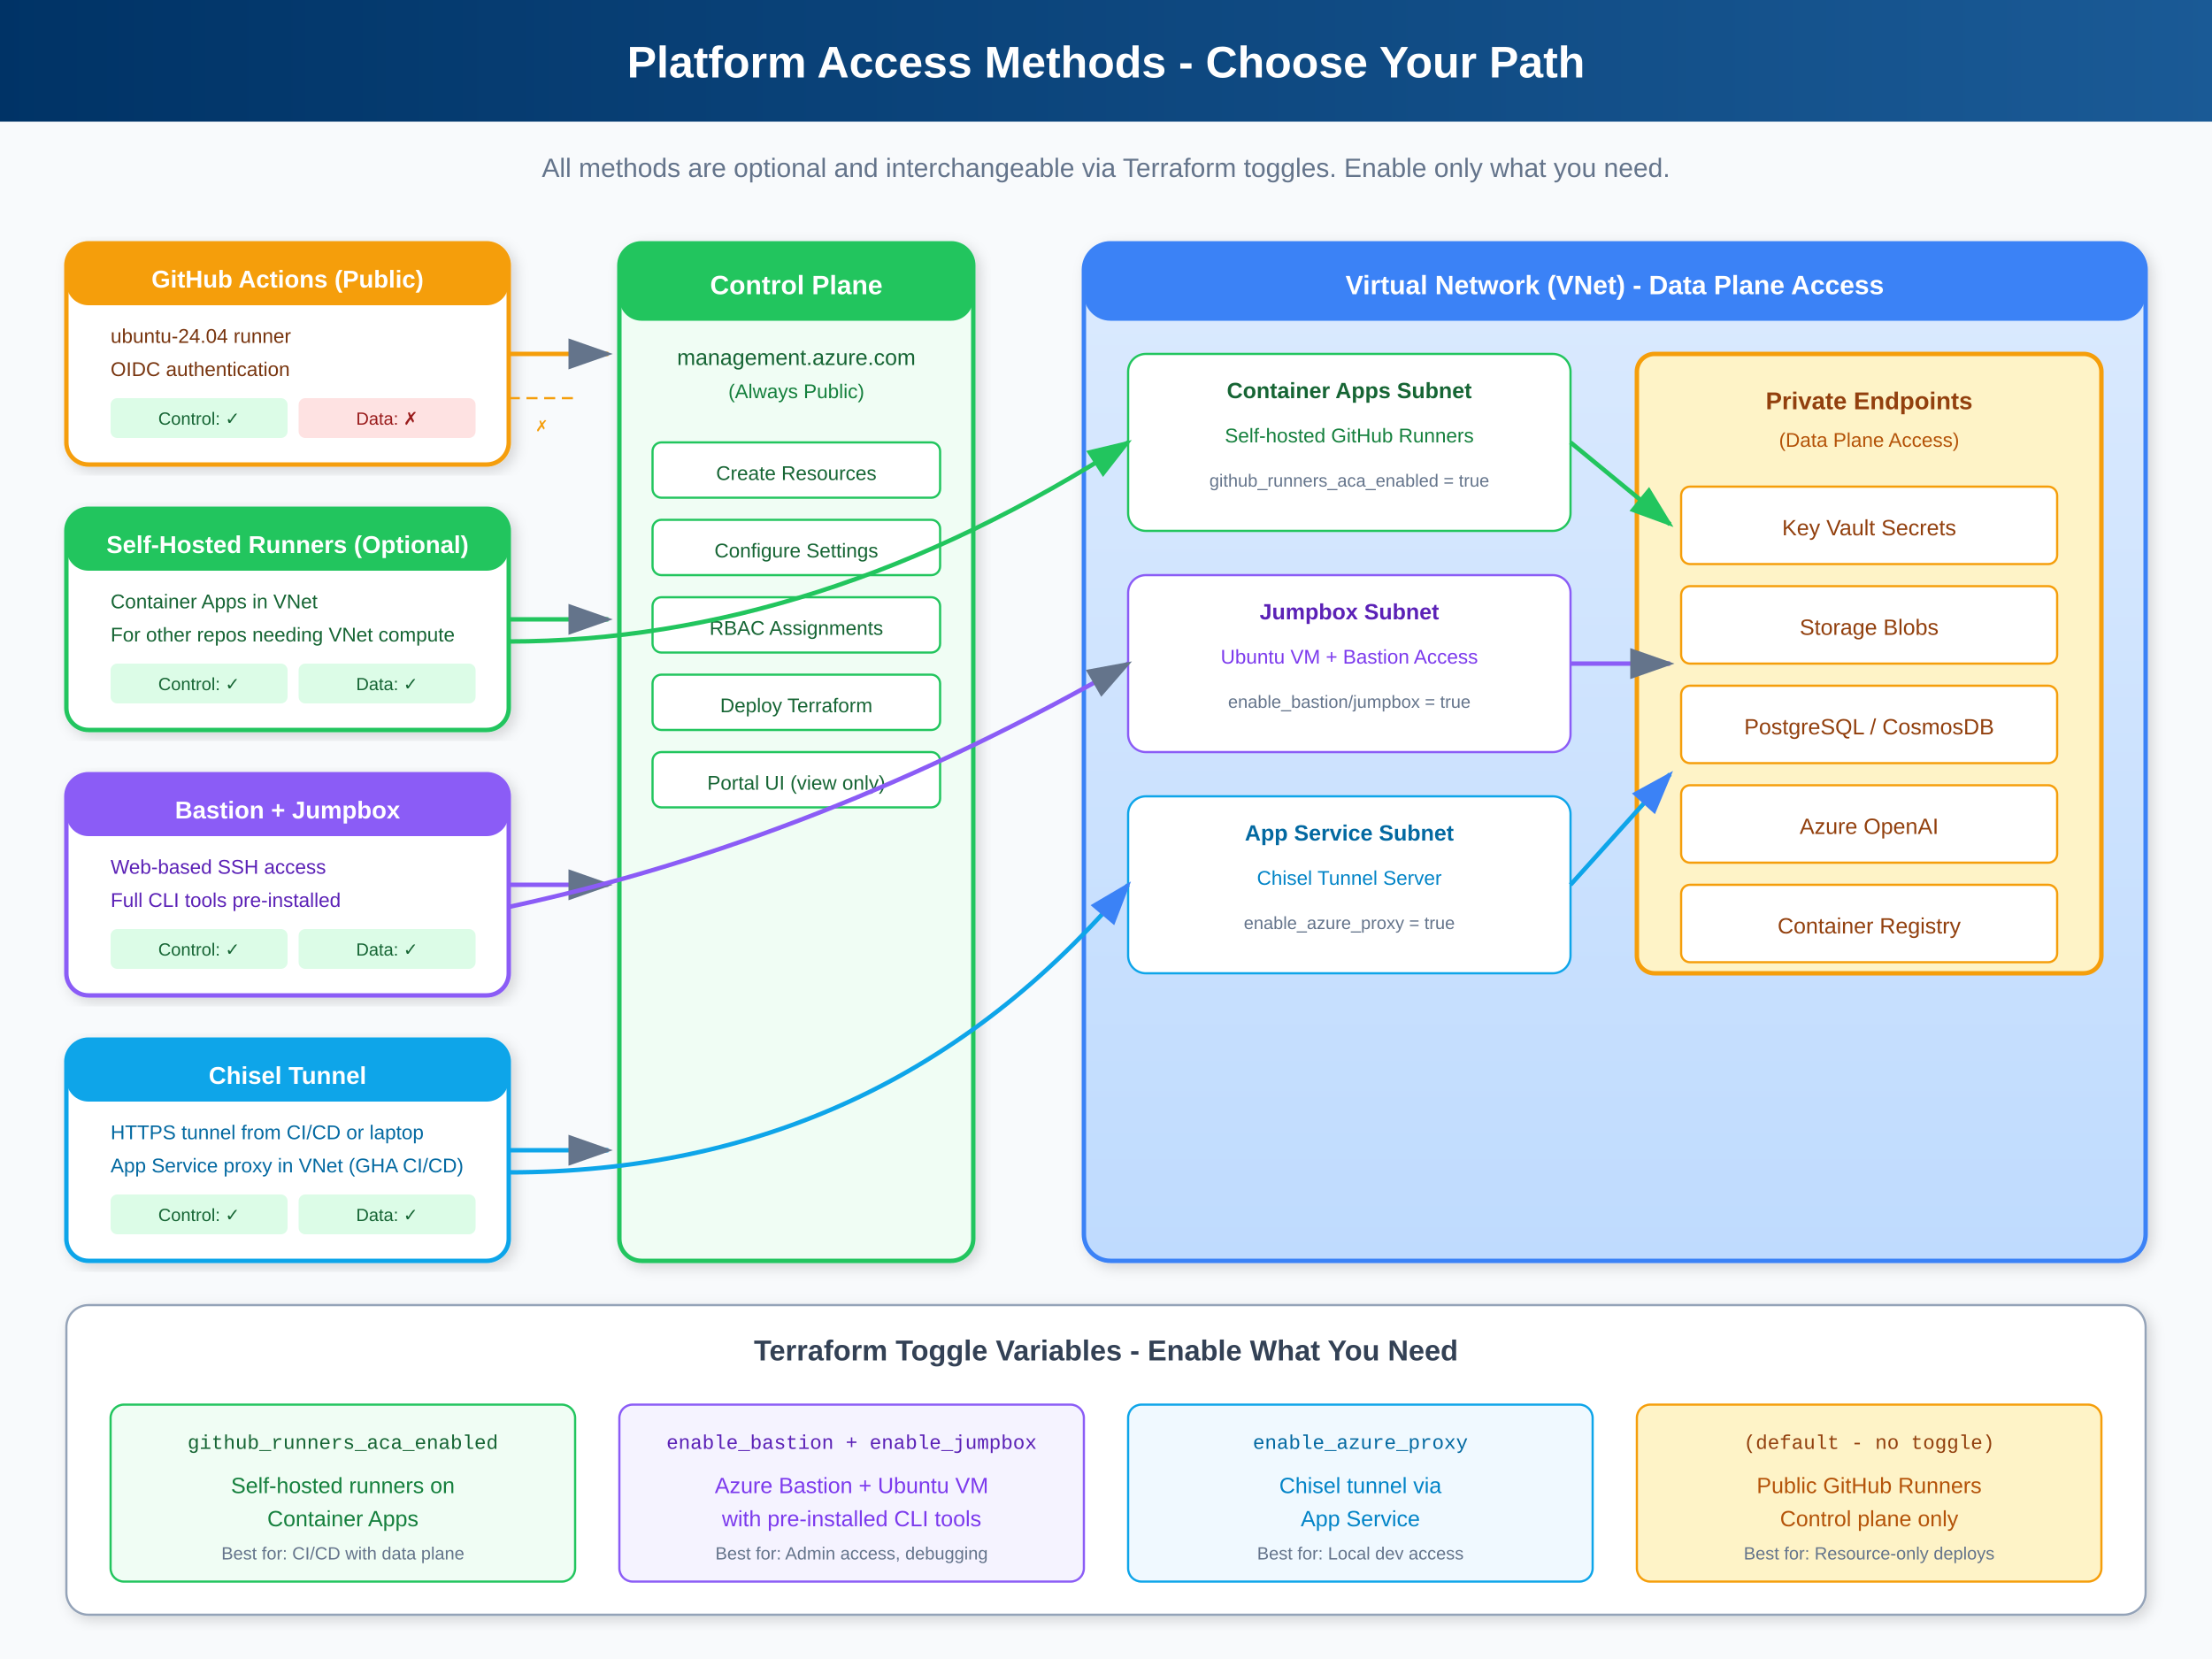
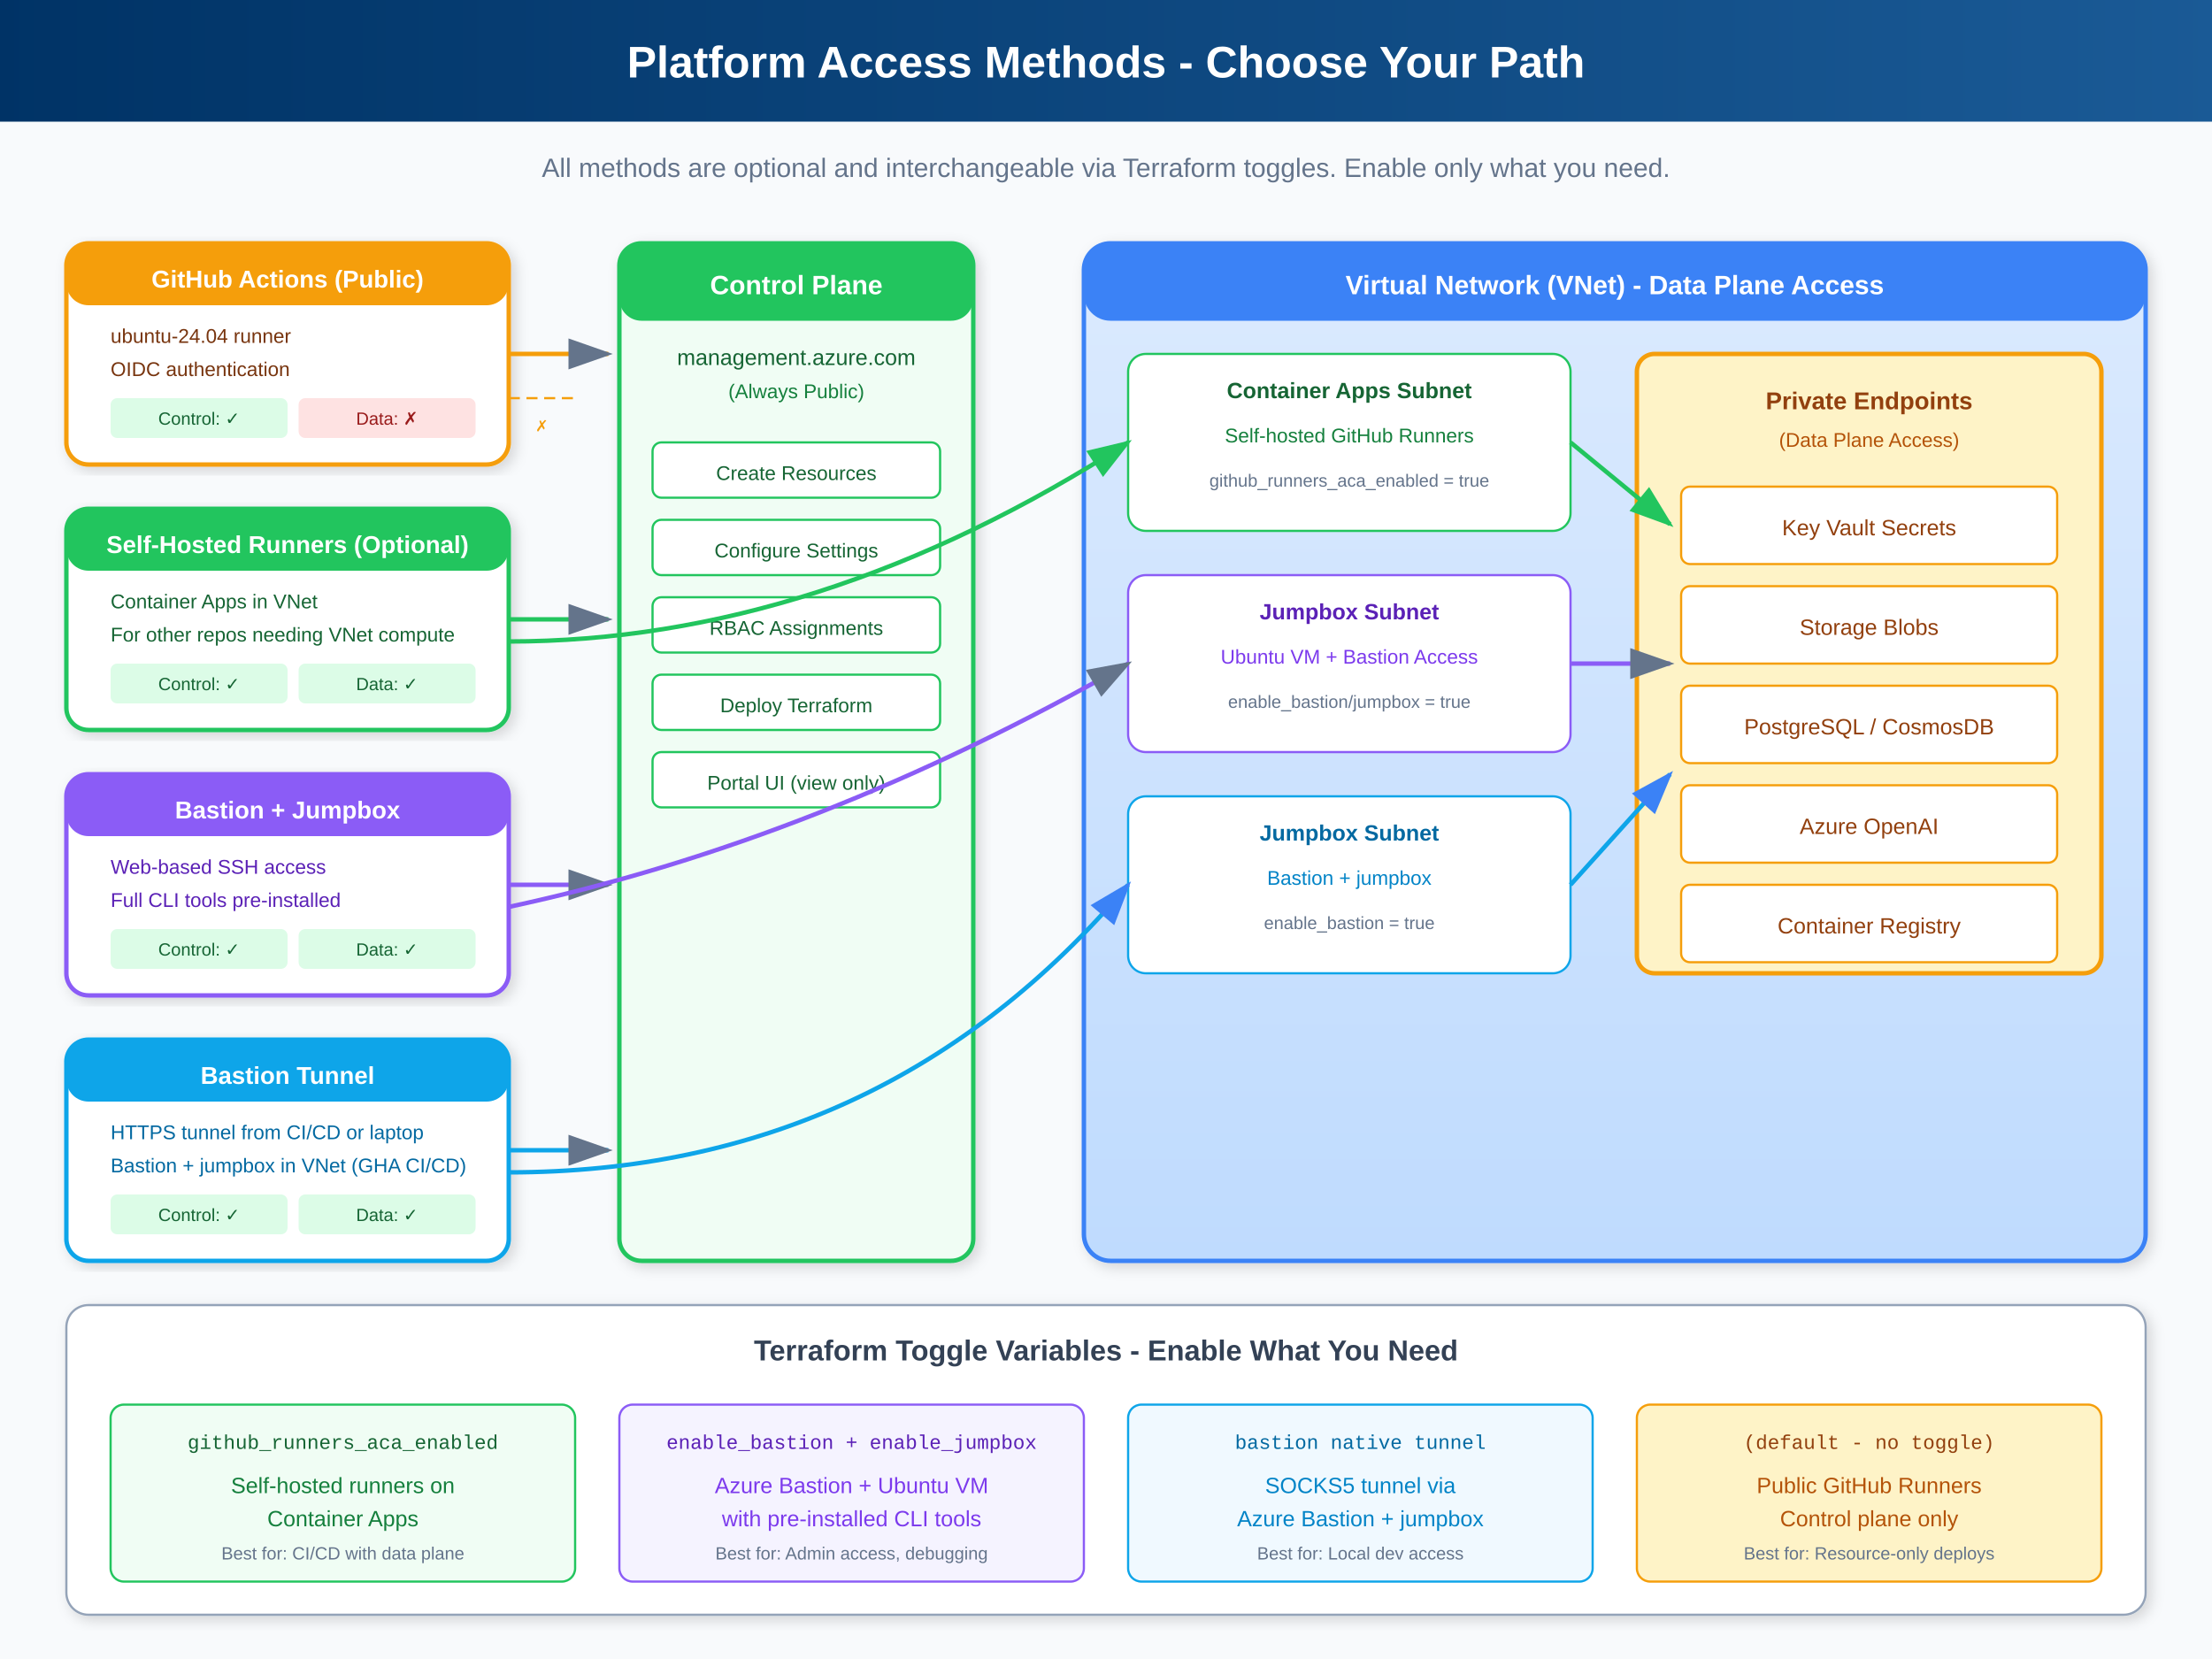
<svg xmlns="http://www.w3.org/2000/svg" viewBox="0 0 1000 750" width="1000" height="750">
  <defs>
    <linearGradient id="headerGrad" x1="0%" y1="0%" x2="100%" y2="0%">
      <stop offset="0%" style="stop-color:#003366" />
      <stop offset="100%" style="stop-color:#1a5a96" />
    </linearGradient>
    <linearGradient id="vnetGrad" x1="0%" y1="0%" x2="0%" y2="100%">
      <stop offset="0%" style="stop-color:#dbeafe" />
      <stop offset="100%" style="stop-color:#bfdbfe" />
    </linearGradient>
    <filter id="shadow" x="-5%" y="-5%" width="110%" height="110%">
      <feDropShadow dx="2" dy="2" stdDeviation="3" flood-opacity="0.15" />
    </filter>
    <marker id="arrow" markerWidth="10" markerHeight="7" refX="9" refY="3.5" orient="auto">
      <polygon points="0 0, 10 3.5, 0 7" fill="#64748b" />
    </marker>
    <marker id="arrowGreen" markerWidth="10" markerHeight="7" refX="9" refY="3.5" orient="auto">
      <polygon points="0 0, 10 3.5, 0 7" fill="#22c55e" />
    </marker>
    <marker id="arrowBlue" markerWidth="10" markerHeight="7" refX="9" refY="3.5" orient="auto">
      <polygon points="0 0, 10 3.5, 0 7" fill="#3b82f6" />
    </marker>
  </defs>
  <rect width="1000" height="750" fill="#f8fafc" />
  <rect x="0" y="0" width="1000" height="55" fill="url(#headerGrad)" />
  <text x="500" y="35" font-family="Segoe UI, Arial" font-size="20" font-weight="bold" fill="white" text-anchor="middle">Platform Access Methods - Choose Your Path</text>
  <text x="500" y="80" font-family="Segoe UI, Arial" font-size="12" fill="#64748b" text-anchor="middle">All methods are optional and interchangeable via Terraform toggles. Enable only what you need.</text>
  <rect x="30" y="110" width="200" height="100" rx="10" fill="white" stroke="#f59e0b" stroke-width="2" filter="url(#shadow)" />
  <rect x="30" y="110" width="200" height="28" rx="10" fill="#f59e0b" />
  <text x="130" y="130" font-family="Segoe UI, Arial" font-size="11" font-weight="bold" fill="white" text-anchor="middle">GitHub Actions (Public)</text>
  <text x="50" y="155" font-family="Segoe UI, Arial" font-size="9" fill="#78350f">ubuntu-24.04 runner</text>
  <text x="50" y="170" font-family="Segoe UI, Arial" font-size="9" fill="#78350f">OIDC authentication</text>
  <rect x="50" y="180" width="80" height="18" rx="3" fill="#dcfce7" />
  <text x="90" y="192" font-family="Segoe UI, Arial" font-size="8" fill="#166534" text-anchor="middle">Control: ✓</text>
  <rect x="135" y="180" width="80" height="18" rx="3" fill="#fee2e2" />
  <text x="175" y="192" font-family="Segoe UI, Arial" font-size="8" fill="#991b1b" text-anchor="middle">Data: ✗</text>
  <rect x="30" y="230" width="200" height="100" rx="10" fill="white" stroke="#22c55e" stroke-width="2" filter="url(#shadow)" />
  <rect x="30" y="230" width="200" height="28" rx="10" fill="#22c55e" />
  <text x="130" y="250" font-family="Segoe UI, Arial" font-size="11" font-weight="bold" fill="white" text-anchor="middle">Self-Hosted Runners (Optional)</text>
  <text x="50" y="275" font-family="Segoe UI, Arial" font-size="9" fill="#166534">Container Apps in VNet</text>
  <text x="50" y="290" font-family="Segoe UI, Arial" font-size="9" fill="#166534">For other repos needing VNet compute</text>
  <rect x="50" y="300" width="80" height="18" rx="3" fill="#dcfce7" />
  <text x="90" y="312" font-family="Segoe UI, Arial" font-size="8" fill="#166534" text-anchor="middle">Control: ✓</text>
  <rect x="135" y="300" width="80" height="18" rx="3" fill="#dcfce7" />
  <text x="175" y="312" font-family="Segoe UI, Arial" font-size="8" fill="#166534" text-anchor="middle">Data: ✓</text>
  <rect x="30" y="350" width="200" height="100" rx="10" fill="white" stroke="#8b5cf6" stroke-width="2" filter="url(#shadow)" />
  <rect x="30" y="350" width="200" height="28" rx="10" fill="#8b5cf6" />
  <text x="130" y="370" font-family="Segoe UI, Arial" font-size="11" font-weight="bold" fill="white" text-anchor="middle">Bastion + Jumpbox</text>
  <text x="50" y="395" font-family="Segoe UI, Arial" font-size="9" fill="#5b21b6">Web-based SSH access</text>
  <text x="50" y="410" font-family="Segoe UI, Arial" font-size="9" fill="#5b21b6">Full CLI tools pre-installed</text>
  <rect x="50" y="420" width="80" height="18" rx="3" fill="#dcfce7" />
  <text x="90" y="432" font-family="Segoe UI, Arial" font-size="8" fill="#166534" text-anchor="middle">Control: ✓</text>
  <rect x="135" y="420" width="80" height="18" rx="3" fill="#dcfce7" />
  <text x="175" y="432" font-family="Segoe UI, Arial" font-size="8" fill="#166534" text-anchor="middle">Data: ✓</text>
  <rect x="30" y="470" width="200" height="100" rx="10" fill="white" stroke="#0ea5e9" stroke-width="2" filter="url(#shadow)" />
  <rect x="30" y="470" width="200" height="28" rx="10" fill="#0ea5e9" />
-   <text x="130" y="490" font-family="Segoe UI, Arial" font-size="11" font-weight="bold" fill="white" text-anchor="middle">Chisel Tunnel</text>
+   <text x="130" y="490" font-family="Segoe UI, Arial" font-size="11" font-weight="bold" fill="white" text-anchor="middle">Bastion Tunnel</text>
  <text x="50" y="515" font-family="Segoe UI, Arial" font-size="9" fill="#0369a1">HTTPS tunnel from CI/CD or laptop</text>
-   <text x="50" y="530" font-family="Segoe UI, Arial" font-size="9" fill="#0369a1">App Service proxy in VNet (GHA CI/CD)</text>
+   <text x="50" y="530" font-family="Segoe UI, Arial" font-size="9" fill="#0369a1">Bastion + jumpbox in VNet (GHA CI/CD)</text>
  <rect x="50" y="540" width="80" height="18" rx="3" fill="#dcfce7" />
  <text x="90" y="552" font-family="Segoe UI, Arial" font-size="8" fill="#166534" text-anchor="middle">Control: ✓</text>
  <rect x="135" y="540" width="80" height="18" rx="3" fill="#dcfce7" />
  <text x="175" y="552" font-family="Segoe UI, Arial" font-size="8" fill="#166534" text-anchor="middle">Data: ✓</text>
  <rect x="280" y="110" width="160" height="460" rx="10" fill="#f0fdf4" stroke="#22c55e" stroke-width="2" filter="url(#shadow)" />
  <rect x="280" y="110" width="160" height="35" rx="10" fill="#22c55e" />
  <text x="360" y="133" font-family="Segoe UI, Arial" font-size="12" font-weight="bold" fill="white" text-anchor="middle">Control Plane</text>
  <text x="360" y="165" font-family="Segoe UI, Arial" font-size="10" fill="#166534" text-anchor="middle">management.azure.com</text>
  <text x="360" y="180" font-family="Segoe UI, Arial" font-size="9" fill="#15803d" text-anchor="middle">(Always Public)</text>
  <rect x="295" y="200" width="130" height="25" rx="4" fill="white" stroke="#22c55e" />
  <text x="360" y="217" font-family="Segoe UI, Arial" font-size="9" fill="#166534" text-anchor="middle">Create Resources</text>
  <rect x="295" y="235" width="130" height="25" rx="4" fill="white" stroke="#22c55e" />
  <text x="360" y="252" font-family="Segoe UI, Arial" font-size="9" fill="#166534" text-anchor="middle">Configure Settings</text>
  <rect x="295" y="270" width="130" height="25" rx="4" fill="white" stroke="#22c55e" />
  <text x="360" y="287" font-family="Segoe UI, Arial" font-size="9" fill="#166534" text-anchor="middle">RBAC Assignments</text>
  <rect x="295" y="305" width="130" height="25" rx="4" fill="white" stroke="#22c55e" />
  <text x="360" y="322" font-family="Segoe UI, Arial" font-size="9" fill="#166534" text-anchor="middle">Deploy Terraform</text>
  <rect x="295" y="340" width="130" height="25" rx="4" fill="white" stroke="#22c55e" />
  <text x="360" y="357" font-family="Segoe UI, Arial" font-size="9" fill="#166534" text-anchor="middle">Portal UI (view only)</text>
  <line x1="230" y1="160" x2="275" y2="160" stroke="#f59e0b" stroke-width="2" marker-end="url(#arrow)" />
  <line x1="230" y1="280" x2="275" y2="280" stroke="#22c55e" stroke-width="2" marker-end="url(#arrow)" />
  <line x1="230" y1="400" x2="275" y2="400" stroke="#8b5cf6" stroke-width="2" marker-end="url(#arrow)" />
  <line x1="230" y1="520" x2="275" y2="520" stroke="#0ea5e9" stroke-width="2" marker-end="url(#arrow)" />
  <rect x="490" y="110" width="480" height="460" rx="12" fill="url(#vnetGrad)" stroke="#3b82f6" stroke-width="2" filter="url(#shadow)" />
  <rect x="490" y="110" width="480" height="35" rx="12" fill="#3b82f6" />
  <text x="730" y="133" font-family="Segoe UI, Arial" font-size="12" font-weight="bold" fill="white" text-anchor="middle">Virtual Network (VNet) - Data Plane Access</text>
  <rect x="510" y="160" width="200" height="80" rx="8" fill="white" stroke="#22c55e" stroke-width="1" />
  <text x="610" y="180" font-family="Segoe UI, Arial" font-size="10" font-weight="bold" fill="#166534" text-anchor="middle">Container Apps Subnet</text>
  <text x="610" y="200" font-family="Segoe UI, Arial" font-size="9" fill="#15803d" text-anchor="middle">Self-hosted GitHub Runners</text>
  <text x="610" y="220" font-family="Segoe UI, Arial" font-size="8" fill="#64748b" text-anchor="middle">github_runners_aca_enabled = true</text>
  <rect x="510" y="260" width="200" height="80" rx="8" fill="white" stroke="#8b5cf6" stroke-width="1" />
  <text x="610" y="280" font-family="Segoe UI, Arial" font-size="10" font-weight="bold" fill="#5b21b6" text-anchor="middle">Jumpbox Subnet</text>
  <text x="610" y="300" font-family="Segoe UI, Arial" font-size="9" fill="#7c3aed" text-anchor="middle">Ubuntu VM + Bastion Access</text>
  <text x="610" y="320" font-family="Segoe UI, Arial" font-size="8" fill="#64748b" text-anchor="middle">enable_bastion/jumpbox = true</text>
  <rect x="510" y="360" width="200" height="80" rx="8" fill="white" stroke="#0ea5e9" stroke-width="1" />
-   <text x="610" y="380" font-family="Segoe UI, Arial" font-size="10" font-weight="bold" fill="#0369a1" text-anchor="middle">App Service Subnet</text>
-   <text x="610" y="400" font-family="Segoe UI, Arial" font-size="9" fill="#0284c7" text-anchor="middle">Chisel Tunnel Server</text>
-   <text x="610" y="420" font-family="Segoe UI, Arial" font-size="8" fill="#64748b" text-anchor="middle">enable_azure_proxy = true</text>
+   <text x="610" y="380" font-family="Segoe UI, Arial" font-size="10" font-weight="bold" fill="#0369a1" text-anchor="middle">Jumpbox Subnet</text>
+   <text x="610" y="400" font-family="Segoe UI, Arial" font-size="9" fill="#0284c7" text-anchor="middle">Bastion + jumpbox</text>
+   <text x="610" y="420" font-family="Segoe UI, Arial" font-size="8" fill="#64748b" text-anchor="middle">enable_bastion = true</text>
  <rect x="740" y="160" width="210" height="280" rx="8" fill="#fef3c7" stroke="#f59e0b" stroke-width="2" />
  <text x="845" y="185" font-family="Segoe UI, Arial" font-size="11" font-weight="bold" fill="#92400e" text-anchor="middle">Private Endpoints</text>
  <text x="845" y="202" font-family="Segoe UI, Arial" font-size="9" fill="#b45309" text-anchor="middle">(Data Plane Access)</text>
  <rect x="760" y="220" width="170" height="35" rx="4" fill="white" stroke="#f59e0b" />
  <text x="845" y="242" font-family="Segoe UI, Arial" font-size="10" fill="#92400e" text-anchor="middle">Key Vault Secrets</text>
  <rect x="760" y="265" width="170" height="35" rx="4" fill="white" stroke="#f59e0b" />
  <text x="845" y="287" font-family="Segoe UI, Arial" font-size="10" fill="#92400e" text-anchor="middle">Storage Blobs</text>
  <rect x="760" y="310" width="170" height="35" rx="4" fill="white" stroke="#f59e0b" />
  <text x="845" y="332" font-family="Segoe UI, Arial" font-size="10" fill="#92400e" text-anchor="middle">PostgreSQL / CosmosDB</text>
  <rect x="760" y="355" width="170" height="35" rx="4" fill="white" stroke="#f59e0b" />
  <text x="845" y="377" font-family="Segoe UI, Arial" font-size="10" fill="#92400e" text-anchor="middle">Azure OpenAI</text>
  <rect x="760" y="400" width="170" height="35" rx="4" fill="white" stroke="#f59e0b" />
  <text x="845" y="422" font-family="Segoe UI, Arial" font-size="10" fill="#92400e" text-anchor="middle">Container Registry</text>
  <line x1="710" y1="200" x2="755" y2="237" stroke="#22c55e" stroke-width="2" marker-end="url(#arrowGreen)" />
  <line x1="710" y1="300" x2="755" y2="300" stroke="#8b5cf6" stroke-width="2" marker-end="url(#arrow)" />
  <line x1="710" y1="400" x2="755" y2="350" stroke="#0ea5e9" stroke-width="2" marker-end="url(#arrowBlue)" />
  <line x1="230" y1="180" x2="260" y2="180" stroke="#f59e0b" stroke-width="1" stroke-dasharray="5,3" />
  <text x="242" y="195" font-family="Segoe UI, Arial" font-size="7" fill="#f59e0b">✗</text>
  <path d="M 230 290 Q 370 290 510 200" fill="none" stroke="#22c55e" stroke-width="2" marker-end="url(#arrowGreen)" />
  <path d="M 230 530 Q 400 530 510 400" fill="none" stroke="#0ea5e9" stroke-width="2" marker-end="url(#arrowBlue)" />
  <path d="M 230 410 Q 370 380 510 300" fill="none" stroke="#8b5cf6" stroke-width="2" marker-end="url(#arrow)" />
  <rect x="30" y="590" width="940" height="140" rx="10" fill="white" stroke="#94a3b8" stroke-width="1" filter="url(#shadow)" />
  <text x="500" y="615" font-family="Segoe UI, Arial" font-size="13" font-weight="bold" fill="#334155" text-anchor="middle">Terraform Toggle Variables - Enable What You Need</text>
  <rect x="50" y="635" width="210" height="80" rx="6" fill="#f0fdf4" stroke="#22c55e" stroke-width="1" />
  <text x="155" y="655" font-family="Courier New" font-size="9" fill="#166534" text-anchor="middle">github_runners_aca_enabled</text>
  <text x="155" y="675" font-family="Segoe UI, Arial" font-size="10" fill="#15803d" text-anchor="middle">Self-hosted runners on</text>
  <text x="155" y="690" font-family="Segoe UI, Arial" font-size="10" fill="#15803d" text-anchor="middle">Container Apps</text>
  <text x="155" y="705" font-family="Segoe UI, Arial" font-size="8" fill="#64748b" text-anchor="middle">Best for: CI/CD with data plane</text>
  <rect x="280" y="635" width="210" height="80" rx="6" fill="#f5f3ff" stroke="#8b5cf6" stroke-width="1" />
  <text x="385" y="655" font-family="Courier New" font-size="9" fill="#5b21b6" text-anchor="middle">enable_bastion + enable_jumpbox</text>
  <text x="385" y="675" font-family="Segoe UI, Arial" font-size="10" fill="#7c3aed" text-anchor="middle">Azure Bastion + Ubuntu VM</text>
  <text x="385" y="690" font-family="Segoe UI, Arial" font-size="10" fill="#7c3aed" text-anchor="middle">with pre-installed CLI tools</text>
  <text x="385" y="705" font-family="Segoe UI, Arial" font-size="8" fill="#64748b" text-anchor="middle">Best for: Admin access, debugging</text>
  <rect x="510" y="635" width="210" height="80" rx="6" fill="#f0f9ff" stroke="#0ea5e9" stroke-width="1" />
-   <text x="615" y="655" font-family="Courier New" font-size="9" fill="#0369a1" text-anchor="middle">enable_azure_proxy</text>
-   <text x="615" y="675" font-family="Segoe UI, Arial" font-size="10" fill="#0284c7" text-anchor="middle">Chisel tunnel via</text>
-   <text x="615" y="690" font-family="Segoe UI, Arial" font-size="10" fill="#0284c7" text-anchor="middle">App Service</text>
+   <text x="615" y="655" font-family="Courier New" font-size="9" fill="#0369a1" text-anchor="middle">bastion native tunnel</text>
+   <text x="615" y="675" font-family="Segoe UI, Arial" font-size="10" fill="#0284c7" text-anchor="middle">SOCKS5 tunnel via</text>
+   <text x="615" y="690" font-family="Segoe UI, Arial" font-size="10" fill="#0284c7" text-anchor="middle">Azure Bastion + jumpbox</text>
  <text x="615" y="705" font-family="Segoe UI, Arial" font-size="8" fill="#64748b" text-anchor="middle">Best for: Local dev access</text>
  <rect x="740" y="635" width="210" height="80" rx="6" fill="#fef3c7" stroke="#f59e0b" stroke-width="1" />
  <text x="845" y="655" font-family="Courier New" font-size="9" fill="#92400e" text-anchor="middle">(default - no toggle)</text>
  <text x="845" y="675" font-family="Segoe UI, Arial" font-size="10" fill="#b45309" text-anchor="middle">Public GitHub Runners</text>
  <text x="845" y="690" font-family="Segoe UI, Arial" font-size="10" fill="#b45309" text-anchor="middle">Control plane only</text>
  <text x="845" y="705" font-family="Segoe UI, Arial" font-size="8" fill="#64748b" text-anchor="middle">Best for: Resource-only deploys</text>
</svg>
